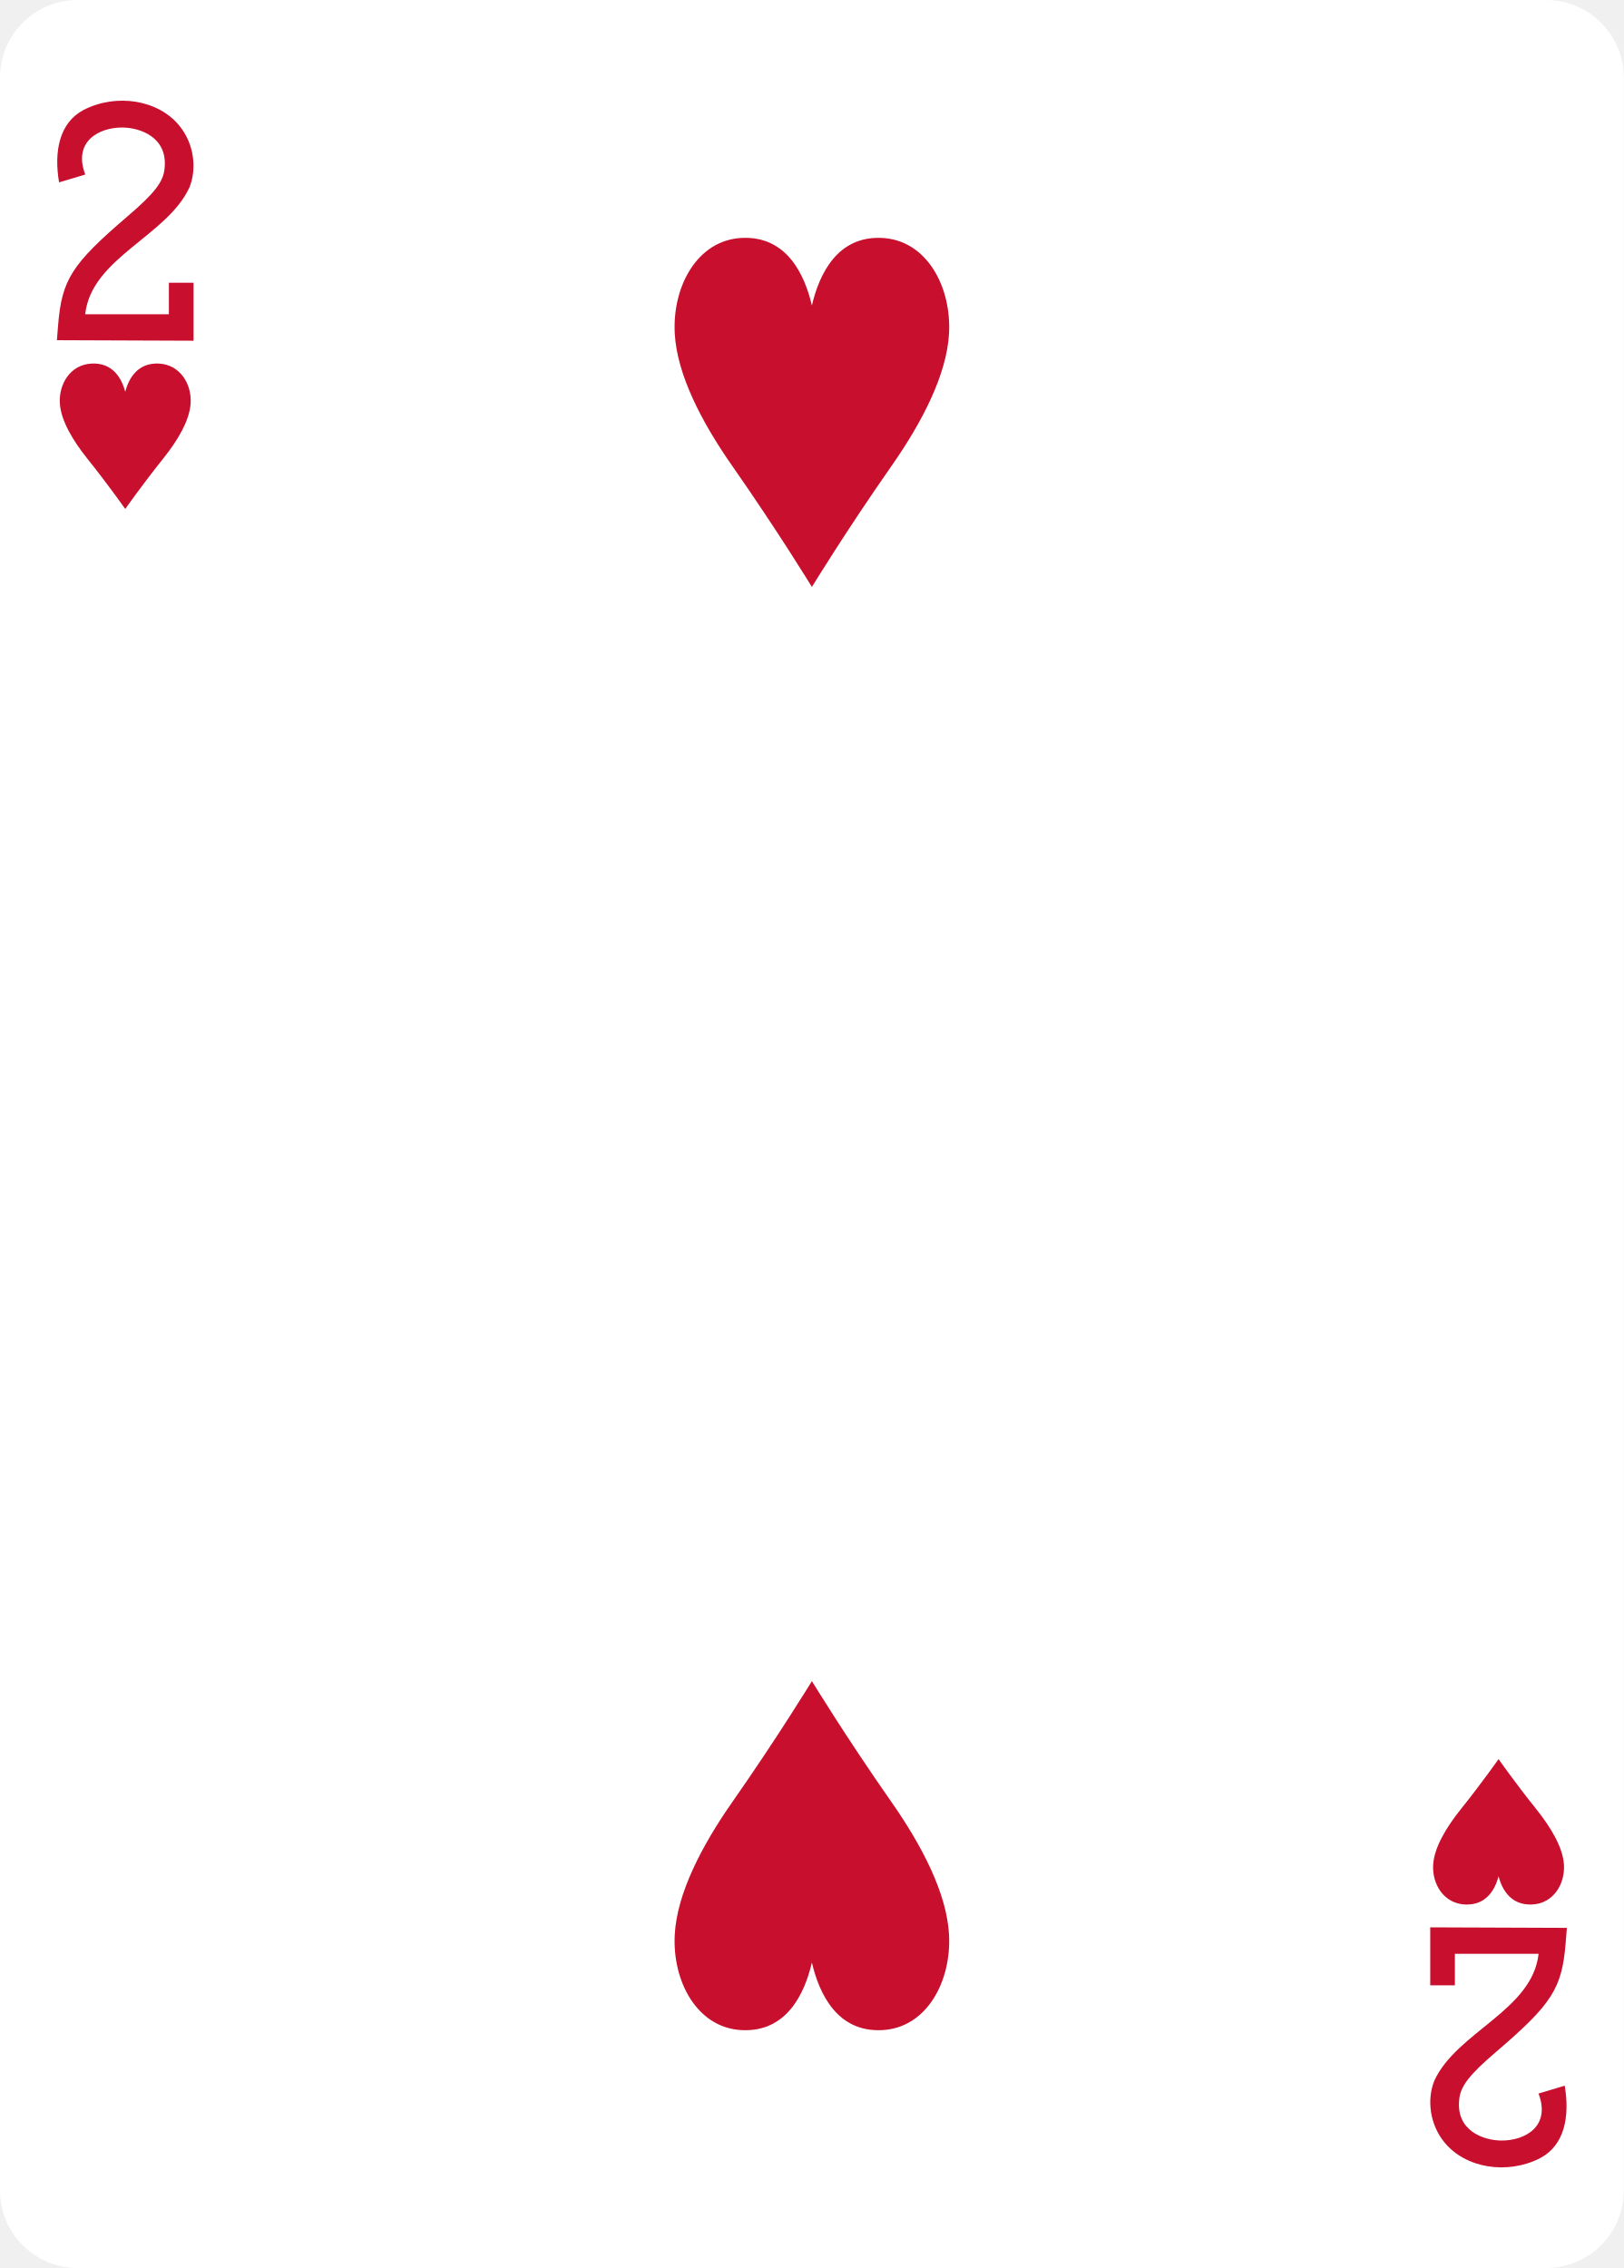
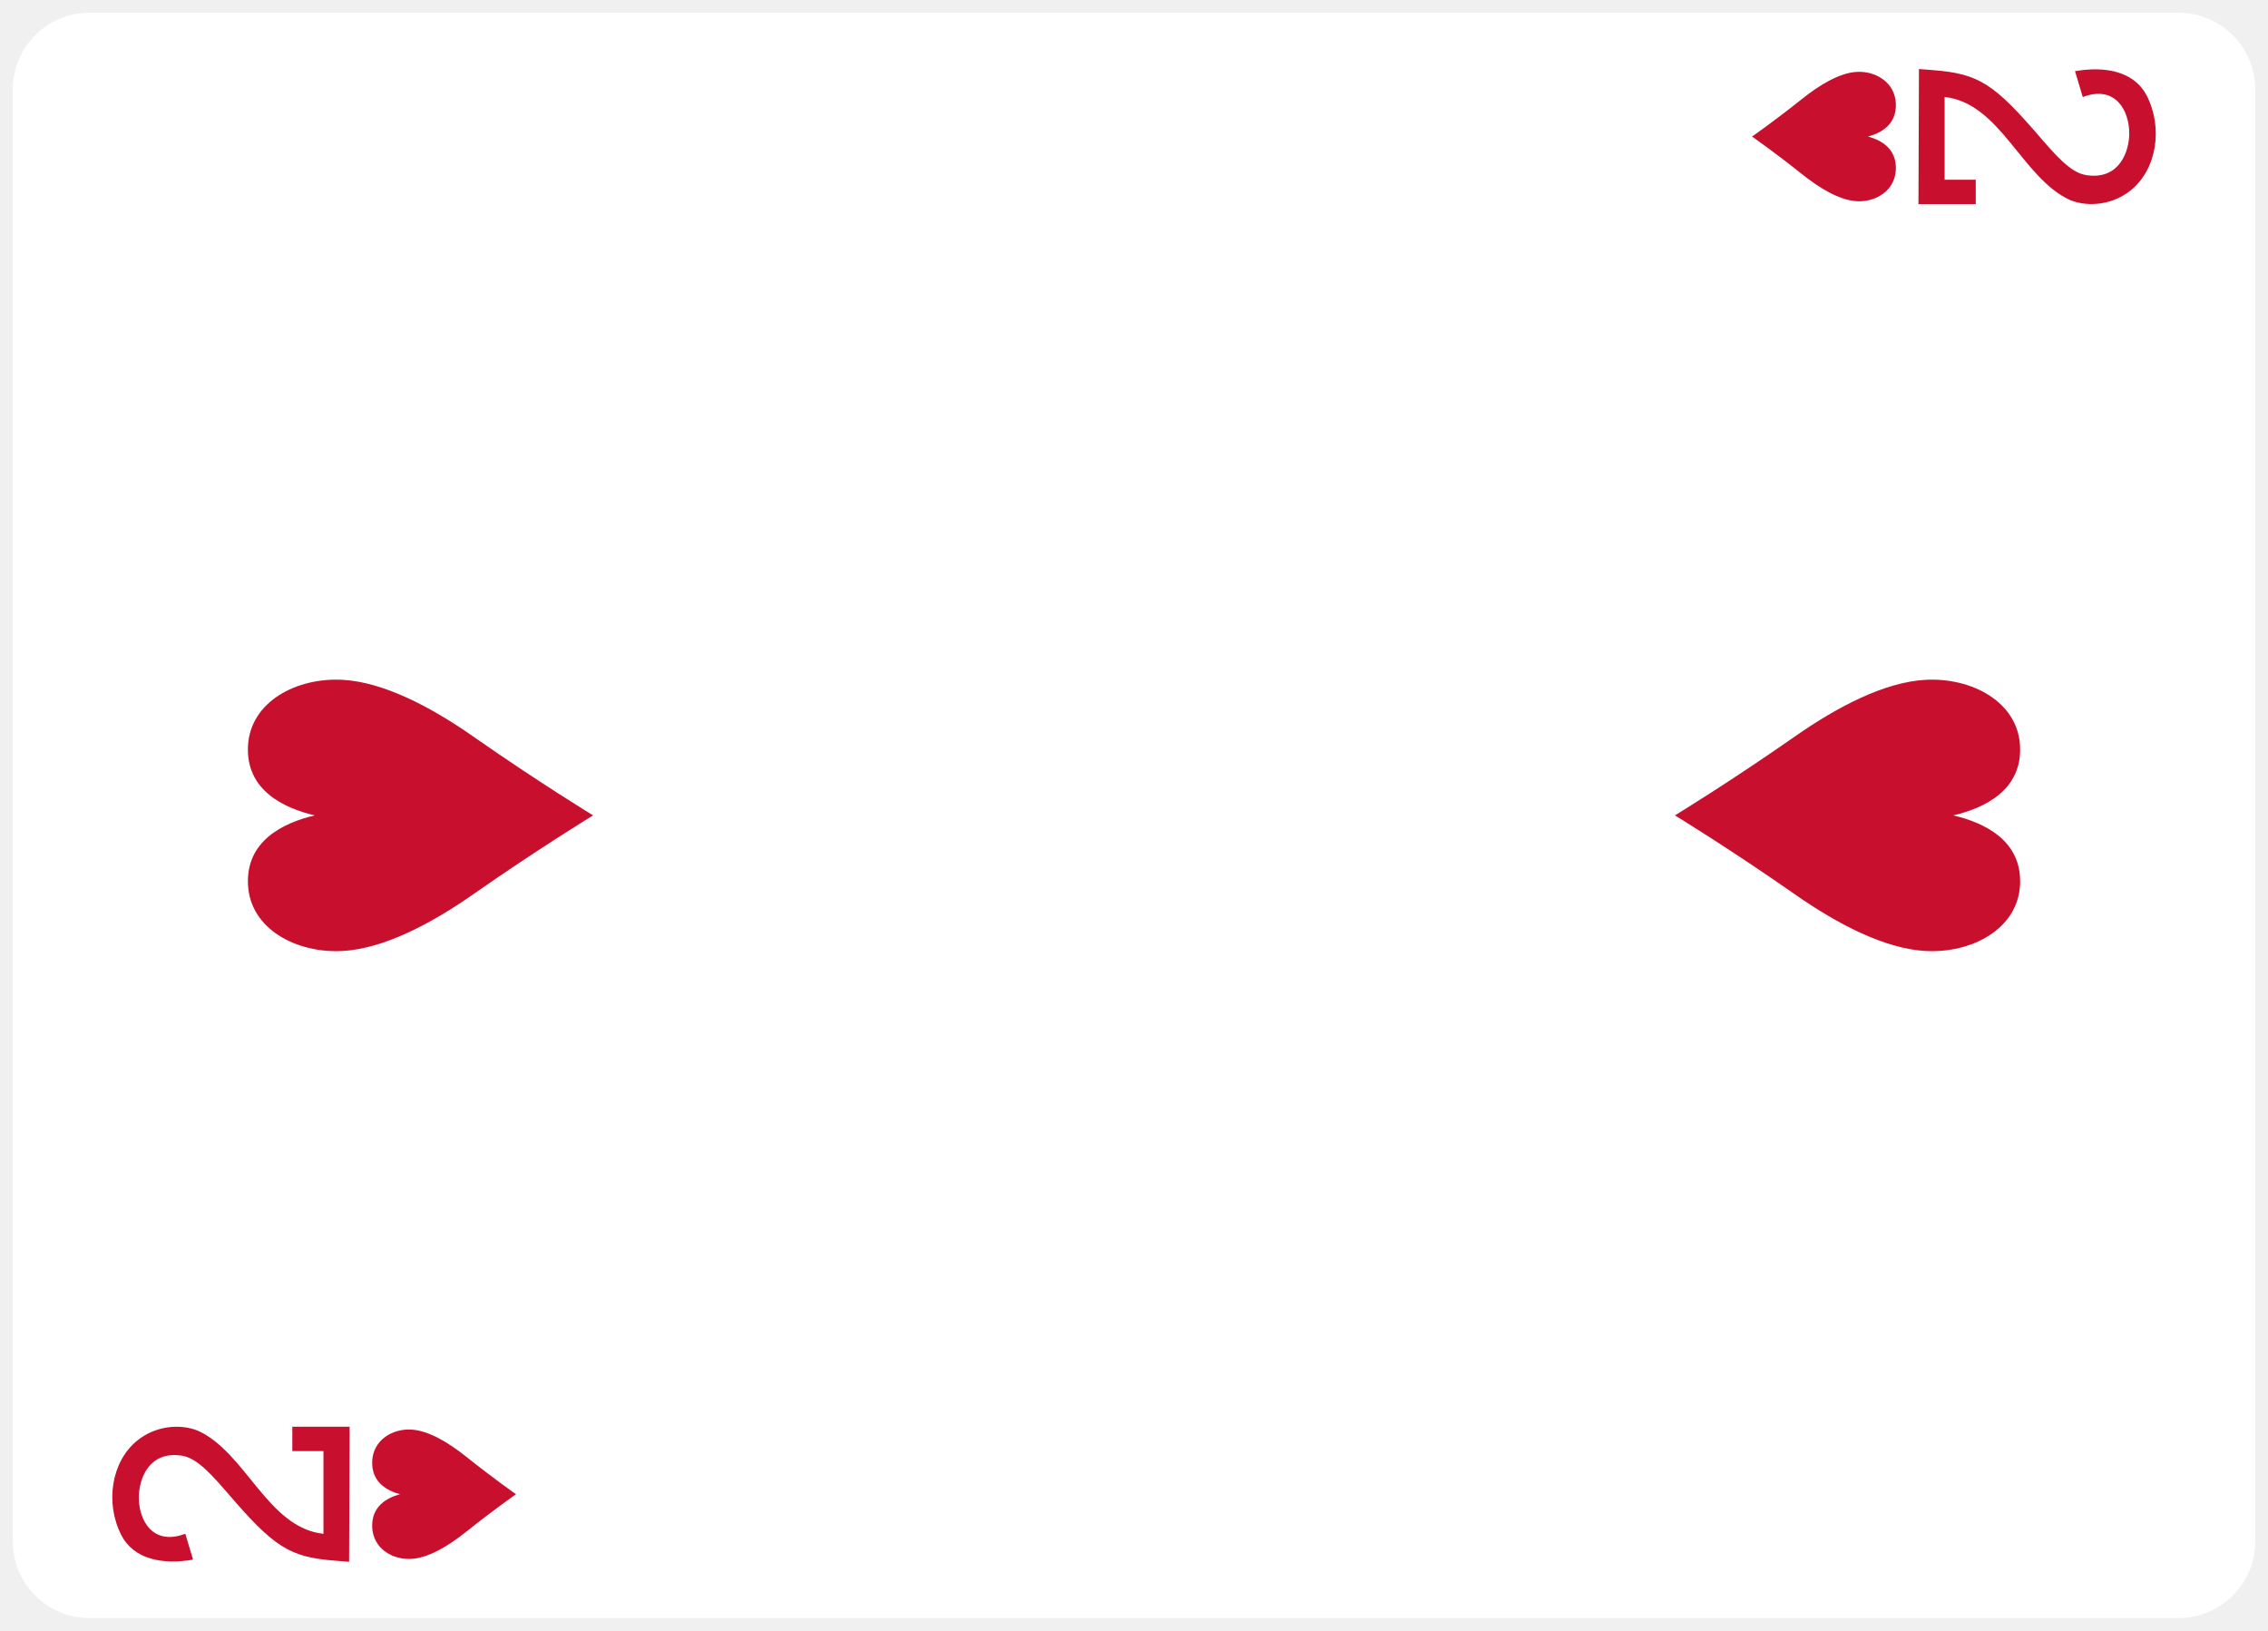
- <svg xmlns="http://www.w3.org/2000/svg" width="63mm" height="88mm" viewBox="0 0 238.111 332.599" version="1.1" id="svg8">
-   <defs id="defs2" />
-   <g id="layer1" transform="translate(1128.497,-360.4284)">
-     <g transform="matrix(1.06667,0,0,1.06667,-1902.08,1495.37)" id="HEART-2" style="display:inline">
-       <g style="display:inline;opacity:1" id="g9732-9-3" transform="translate(464.799,-1434.28)">
-         <rect ry="10.664" rx="10.678" style="display:inline;fill:#ffffff;fill-opacity:1;stroke:none;stroke-width:1.001;stroke-miterlimit:4;stroke-dasharray:none;stroke-opacity:1" id="rect9734-4-5" width="223.228" height="311.811" x="260.433" y="370.276" />
-       </g>
-       <g transform="translate(725.232,-1064)" style="display:inline;opacity:1" id="g9752-8-0" />
-       <g style="display:inline;opacity:1" id="g9758-0-6" transform="translate(751.824,-1083.91)" />
-       <path transform="translate(837.846,-853.906)" style="display:inline;opacity:1;fill:#c8102e;fill-opacity:1" d="m -95.397,-140.121 c 0,0 -2.225,-3.19 -5.226,-6.94 -2.008,-2.51 -3.613,-5.227 -3.762,-7.568 -0.171,-2.674 1.449,-5.356 4.382,-5.486 2.931,-0.13 4.121,2.062 4.606,3.869 0.484,-1.807 1.674,-3.999 4.606,-3.869 2.933,0.13 4.553,2.813 4.382,5.486 -0.149,2.341 -1.754,5.058 -3.762,7.568 -3.001,3.75 -5.226,6.94 -5.226,6.94 z" id="path9766-0-8" />
-       <path transform="translate(837.846,-853.906)" style="display:inline;opacity:1;fill:#c8102e;fill-opacity:1;stroke:none;stroke-opacity:1" d="m 93.398,31.743 c 0,0 -2.225,3.19 -5.226,6.94 -2.008,2.51 -3.613,5.227 -3.762,7.568 -0.171,2.674 1.449,5.356 4.382,5.486 2.931,0.13 4.121,-2.062 4.606,-3.869 0.484,1.807 1.674,3.999 4.606,3.869 2.933,-0.13 4.553,-2.813 4.382,-5.486 -0.149,-2.341 -1.754,-5.058 -3.762,-7.568 -3.001,-3.75 -5.226,-6.94 -5.226,-6.94 z" id="path9768-3-3" />
-       <path transform="translate(837.846,-853.906)" style="display:inline;opacity:1;fill:#c8102e;fill-opacity:1" d="m -1,-129.4 c 0,0 -4.666,-7.655 -10.961,-16.656 -4.211,-6.023 -7.578,-12.545 -7.891,-18.163 -0.359,-6.417 3.039,-12.855 9.191,-13.167 6.149,-0.312 8.644,4.948 9.66,9.285 1.016,-4.337 3.512,-9.596 9.66,-9.285 6.152,0.312 9.55,6.75 9.191,13.167 -0.313,5.618 -3.68,12.14 -7.891,18.163 -6.295,9.001 -10.961,16.656 -10.961,16.656 z" id="path9772-1-7" />
-       <path transform="translate(837.846,-853.906)" style="display:inline;opacity:1;fill:#c8102e;fill-opacity:1;stroke:none;stroke-opacity:1" d="m -1,21.022 c 0,0 -4.666,7.655 -10.961,16.656 -4.211,6.023 -7.578,12.545 -7.891,18.163 -0.359,6.417 3.039,12.855 9.191,13.167 6.149,0.312 8.644,-4.948 9.66,-9.285 1.016,4.337 3.512,9.596 9.66,9.285 6.152,-0.312 9.55,-6.75 9.191,-13.167 -0.313,-5.618 -3.68,-12.14 -7.891,-18.163 -6.295,-9.001 -10.961,-16.656 -10.961,-16.656 z" id="path9786-2-1" />
-       <path d="m 733.056,-1017.233 0.161,-2.035 c 0.508,-6.288 1.859,-8.41 9.523,-14.974 3.721,-3.182 4.941,-4.752 5.112,-6.574 0.487,-4.296 -3.314,-5.637 -5.791,-5.657 -3.209,-0.029 -6.84,1.924 -5.107,6.463 l -3.601,1.078 c -0.724,-4.234 0.021,-8.205 3.39,-9.968 4.5,-2.298 10.27,-1.397 13.183,2.224 1.958,2.429 2.405,5.791 1.355,8.421 -3.069,6.72 -13.479,9.677 -14.338,17.453 h 11.506 v -4.329 h 3.39 v 7.97 l -18.784,-0.071 z m 0,0" id="path15-34-0-0-4" style="opacity:1;fill:#c8102e;fill-opacity:1;stroke-width:1;stroke-miterlimit:4;stroke-dasharray:none" />
-       <path d="m 940.634,-798.956 -0.161,2.035 c -0.508,6.288 -1.859,8.41 -9.523,14.974 -3.721,3.182 -4.941,4.752 -5.112,6.574 -0.487,4.296 3.314,5.637 5.791,5.657 3.209,0.029 6.84,-1.924 5.107,-6.463 l 3.601,-1.078 c 0.724,4.234 -0.021,8.205 -3.39,9.968 -4.5,2.298 -10.27,1.397 -13.183,-2.224 -1.958,-2.429 -2.405,-5.791 -1.355,-8.421 3.069,-6.72 13.479,-9.677 14.338,-17.453 h -11.506 v 4.329 h -3.39 v -7.97 l 18.784,0.071 z m 0,0" id="path15-5-4-5-2-7" style="opacity:1;fill:#c8102e;fill-opacity:1" />
-     </g>
+ <svg xmlns="http://www.w3.org/2000/svg" width="89" height="64" viewBox="0 0 89 64" fill="none">
+   <g clip-path="url(#clip0)">
+     <path d="M0.5 3.514L0.5 60.487C0.5 62.151 1.847 63.5 3.51 63.5L85.491 63.5C87.153 63.5 88.5 62.151 88.5 60.487V3.514C88.5 1.849 87.153 0.5 85.491 0.5L3.51 0.5C1.847 0.5 0.5 1.849 0.5 3.514Z" fill="white" />
+     <path d="M20.249 58.641C20.249 58.641 19.349 59.269 18.291 60.116C17.582 60.683 16.815 61.136 16.155 61.178C15.4 61.226 14.643 60.769 14.606 59.941C14.57 59.114 15.188 58.778 15.698 58.641C15.188 58.504 14.57 58.169 14.606 57.341C14.643 56.514 15.4 56.056 16.155 56.105C16.815 56.147 17.582 56.6 18.291 57.166C19.349 58.013 20.249 58.641 20.249 58.641V58.641Z" fill="#C8102E" />
+     <path d="M68.753 5.359C68.753 5.359 69.653 5.987 70.712 6.834C71.42 7.4 72.187 7.853 72.848 7.896C73.602 7.944 74.359 7.487 74.396 6.659C74.433 5.832 73.814 5.496 73.304 5.359C73.814 5.222 74.433 4.887 74.396 4.059C74.359 3.231 73.602 2.774 72.848 2.822C72.187 2.865 71.42 3.318 70.712 3.884C69.653 4.731 68.753 5.359 68.753 5.359V5.359Z" fill="#C8102E" />
+     <path d="M23.275 32C23.275 32 21.114 33.317 18.574 35.094C16.874 36.282 15.034 37.232 13.448 37.321C11.637 37.422 9.82 36.463 9.732 34.727C9.644 32.991 11.129 32.287 12.352 32C11.129 31.713 9.644 31.009 9.732 29.274C9.82 27.538 11.637 26.579 13.448 26.68C15.034 26.768 16.874 27.718 18.574 28.907C21.114 30.683 23.275 32 23.275 32V32Z" fill="#C8102E" />
+     <path d="M65.727 32C65.727 32 67.888 33.317 70.428 35.094C72.128 36.282 73.969 37.232 75.554 37.321C77.365 37.422 79.182 36.463 79.27 34.727C79.358 32.991 77.874 32.287 76.65 32C77.874 31.713 79.358 31.009 79.27 29.274C79.182 27.538 77.365 26.579 75.554 26.68C73.969 26.768 72.128 27.718 70.428 28.907C67.888 30.683 65.727 32 65.727 32V32Z" fill="#C8102E" />
+     <path d="M13.7 61.292L13.126 61.247C11.351 61.104 10.752 60.722 8.9 58.559C8.002 57.509 7.558 57.165 7.044 57.117C5.832 56.979 5.453 58.052 5.448 58.751C5.44 59.657 5.991 60.681 7.272 60.192L7.576 61.208C6.381 61.413 5.26 61.203 4.763 60.252C4.114 58.982 4.368 57.353 5.39 56.531C6.076 55.978 7.024 55.852 7.767 56.148C9.664 57.015 10.498 59.953 12.693 60.195V56.948H11.471V55.991H13.72L13.7 61.292H13.7Z" fill="#C8102E" />
+     <path d="M75.303 2.709L75.877 2.754C77.652 2.897 78.251 3.279 80.103 5.442C81.001 6.492 81.444 6.836 81.959 6.884C83.171 7.022 83.549 5.949 83.555 5.25C83.563 4.344 83.012 3.32 81.731 3.809L81.427 2.793C82.622 2.588 83.743 2.799 84.24 3.749C84.889 5.019 84.635 6.648 83.613 7.47C82.927 8.023 81.978 8.149 81.236 7.853C79.339 6.986 78.505 4.048 76.31 3.806V7.053H77.532V8.01H75.283L75.303 2.709H75.303Z" fill="#C8102E" />
  </g>
-   <g id="g862-0" transform="translate(-318.5686,127.7599)">
-     <rect style="opacity:1;vector-effect:none;fill:#006614;fill-opacity:1;stroke:none;stroke-width:1.748;stroke-linecap:butt;stroke-linejoin:miter;stroke-miterlimit:4;stroke-dasharray:none;stroke-dashoffset:0;stroke-opacity:1" id="rect22845-2-8" width="1659.913" height="794.398" x="-356.473" y="-1029.682" rx="144.482" ry="124.682" />
-     <text id="text5630-0-9" y="-935.813" x="472.194" style="font-style:normal;font-variant:normal;font-weight:normal;font-stretch:normal;font-size:42.667px;line-height:125%;font-family:Carlito;-inkscape-font-specification:'Carlito, Normal';text-align:center;letter-spacing:0px;word-spacing:0px;writing-mode:lr-tb;text-anchor:middle;fill:#ffffff;fill-opacity:1;stroke:none;stroke-width:1.067px;stroke-linecap:butt;stroke-linejoin:miter;stroke-opacity:1" xml:space="preserve">
-       <tspan style="font-style:normal;font-variant:normal;font-weight:normal;font-stretch:normal;font-size:48px;line-height:125%;font-family:Carlito;-inkscape-font-specification:'Carlito, Normal';text-align:center;writing-mode:lr-tb;text-anchor:middle;fill:#ffffff;fill-opacity:1;stroke-width:1.067px" id="tspan4923-1" y="-935.813" x="472.194">Single Playing Card from:</tspan>
-       <tspan style="font-style:normal;font-variant:normal;font-weight:normal;font-stretch:normal;font-size:48px;line-height:125%;font-family:Carlito;-inkscape-font-specification:'Carlito, Normal';text-align:center;writing-mode:lr-tb;text-anchor:middle;fill:#ffffff;fill-opacity:1;stroke-width:1.067px" id="tspan5035-8" y="-875.813" x="472.194">Standard Edition - Color Set - Bordered </tspan>
-       <tspan y="-820.48" x="472.194" id="tspan12311-7" />
-       <tspan style="font-style:normal;font-variant:normal;font-weight:normal;font-stretch:normal;font-size:48px;line-height:125%;font-family:Carlito;-inkscape-font-specification:'Carlito, Normal';text-align:center;writing-mode:lr-tb;text-anchor:middle;fill:#ffaaaa;fill-opacity:1;stroke-width:1.067px" id="tspan4927-1" y="-762.48" x="472.194">Copyright 2011, 2020 - Chris Aguilar - conjurenation@gmail.com</tspan>
-       <tspan id="tspan12344-3" y="-707.147" x="472.194" />
-       <tspan style="font-style:normal;font-variant:normal;font-weight:normal;font-stretch:normal;font-size:48px;line-height:125%;font-family:Carlito;-inkscape-font-specification:'Carlito, Normal';text-align:center;writing-mode:lr-tb;text-anchor:middle;fill:#ffffff;fill-opacity:1;stroke-width:1.067px" id="tspan4931-2" y="-649.147" x="472.194">https://totalnonsense.com/open-source-vector-playing-cards/</tspan>
-       <tspan id="tspan4929-3" y="-593.813" x="472.194" />
-       <tspan style="font-style:normal;font-variant:normal;font-weight:normal;font-stretch:normal;font-size:48px;line-height:125%;font-family:Carlito;-inkscape-font-specification:'Carlito, Normal';text-align:center;writing-mode:lr-tb;text-anchor:middle;fill:#ffaaaa;fill-opacity:1;stroke-width:1.067px" id="tspan4919-5" y="-535.813" x="472.194">Licensed under:</tspan>
-       <tspan id="tspan1594-5-6" style="font-style:normal;font-variant:normal;font-weight:normal;font-stretch:normal;font-size:48px;line-height:125%;font-family:Carlito;-inkscape-font-specification:'Carlito, Normal';text-align:center;writing-mode:lr-tb;text-anchor:middle;fill:#ffaaaa;fill-opacity:1;stroke-width:1.067px" y="-475.813" x="472.194">LGPL 3.0</tspan>
-       <tspan style="font-style:normal;font-variant:normal;font-weight:normal;font-stretch:normal;font-size:48px;line-height:125%;font-family:Carlito;-inkscape-font-specification:'Carlito, Normal';text-align:center;writing-mode:lr-tb;text-anchor:middle;fill:#ffaaaa;fill-opacity:1;stroke-width:1.067px" y="-415.813" x="472.194" id="tspan12253-3-1">https://www.gnu.org/licenses/lgpl-3.0.html</tspan>
-       <tspan id="tspan5031-6" y="-360.48" x="472.194" />
-       <tspan style="font-style:normal;font-variant:normal;font-weight:normal;font-stretch:normal;font-size:48px;line-height:125%;font-family:Carlito;-inkscape-font-specification:'Carlito, Normal';text-align:center;writing-mode:lr-tb;text-anchor:middle;fill:#ffffff;fill-opacity:1;stroke-width:1.067px" id="tspan5033-1" y="-302.48" x="472.194">Each Card Measures (63mm x 88mm)</tspan>
-       <tspan id="tspan5634-6-0" y="-247.147" x="472.194" />
-     </text>
-   </g>
+   <defs>
+     <clipPath id="clip0">
+       <rect width="63" height="88" fill="white" transform="translate(0.5 63.5002) rotate(-90)" />
+     </clipPath>
+   </defs>
</svg>
